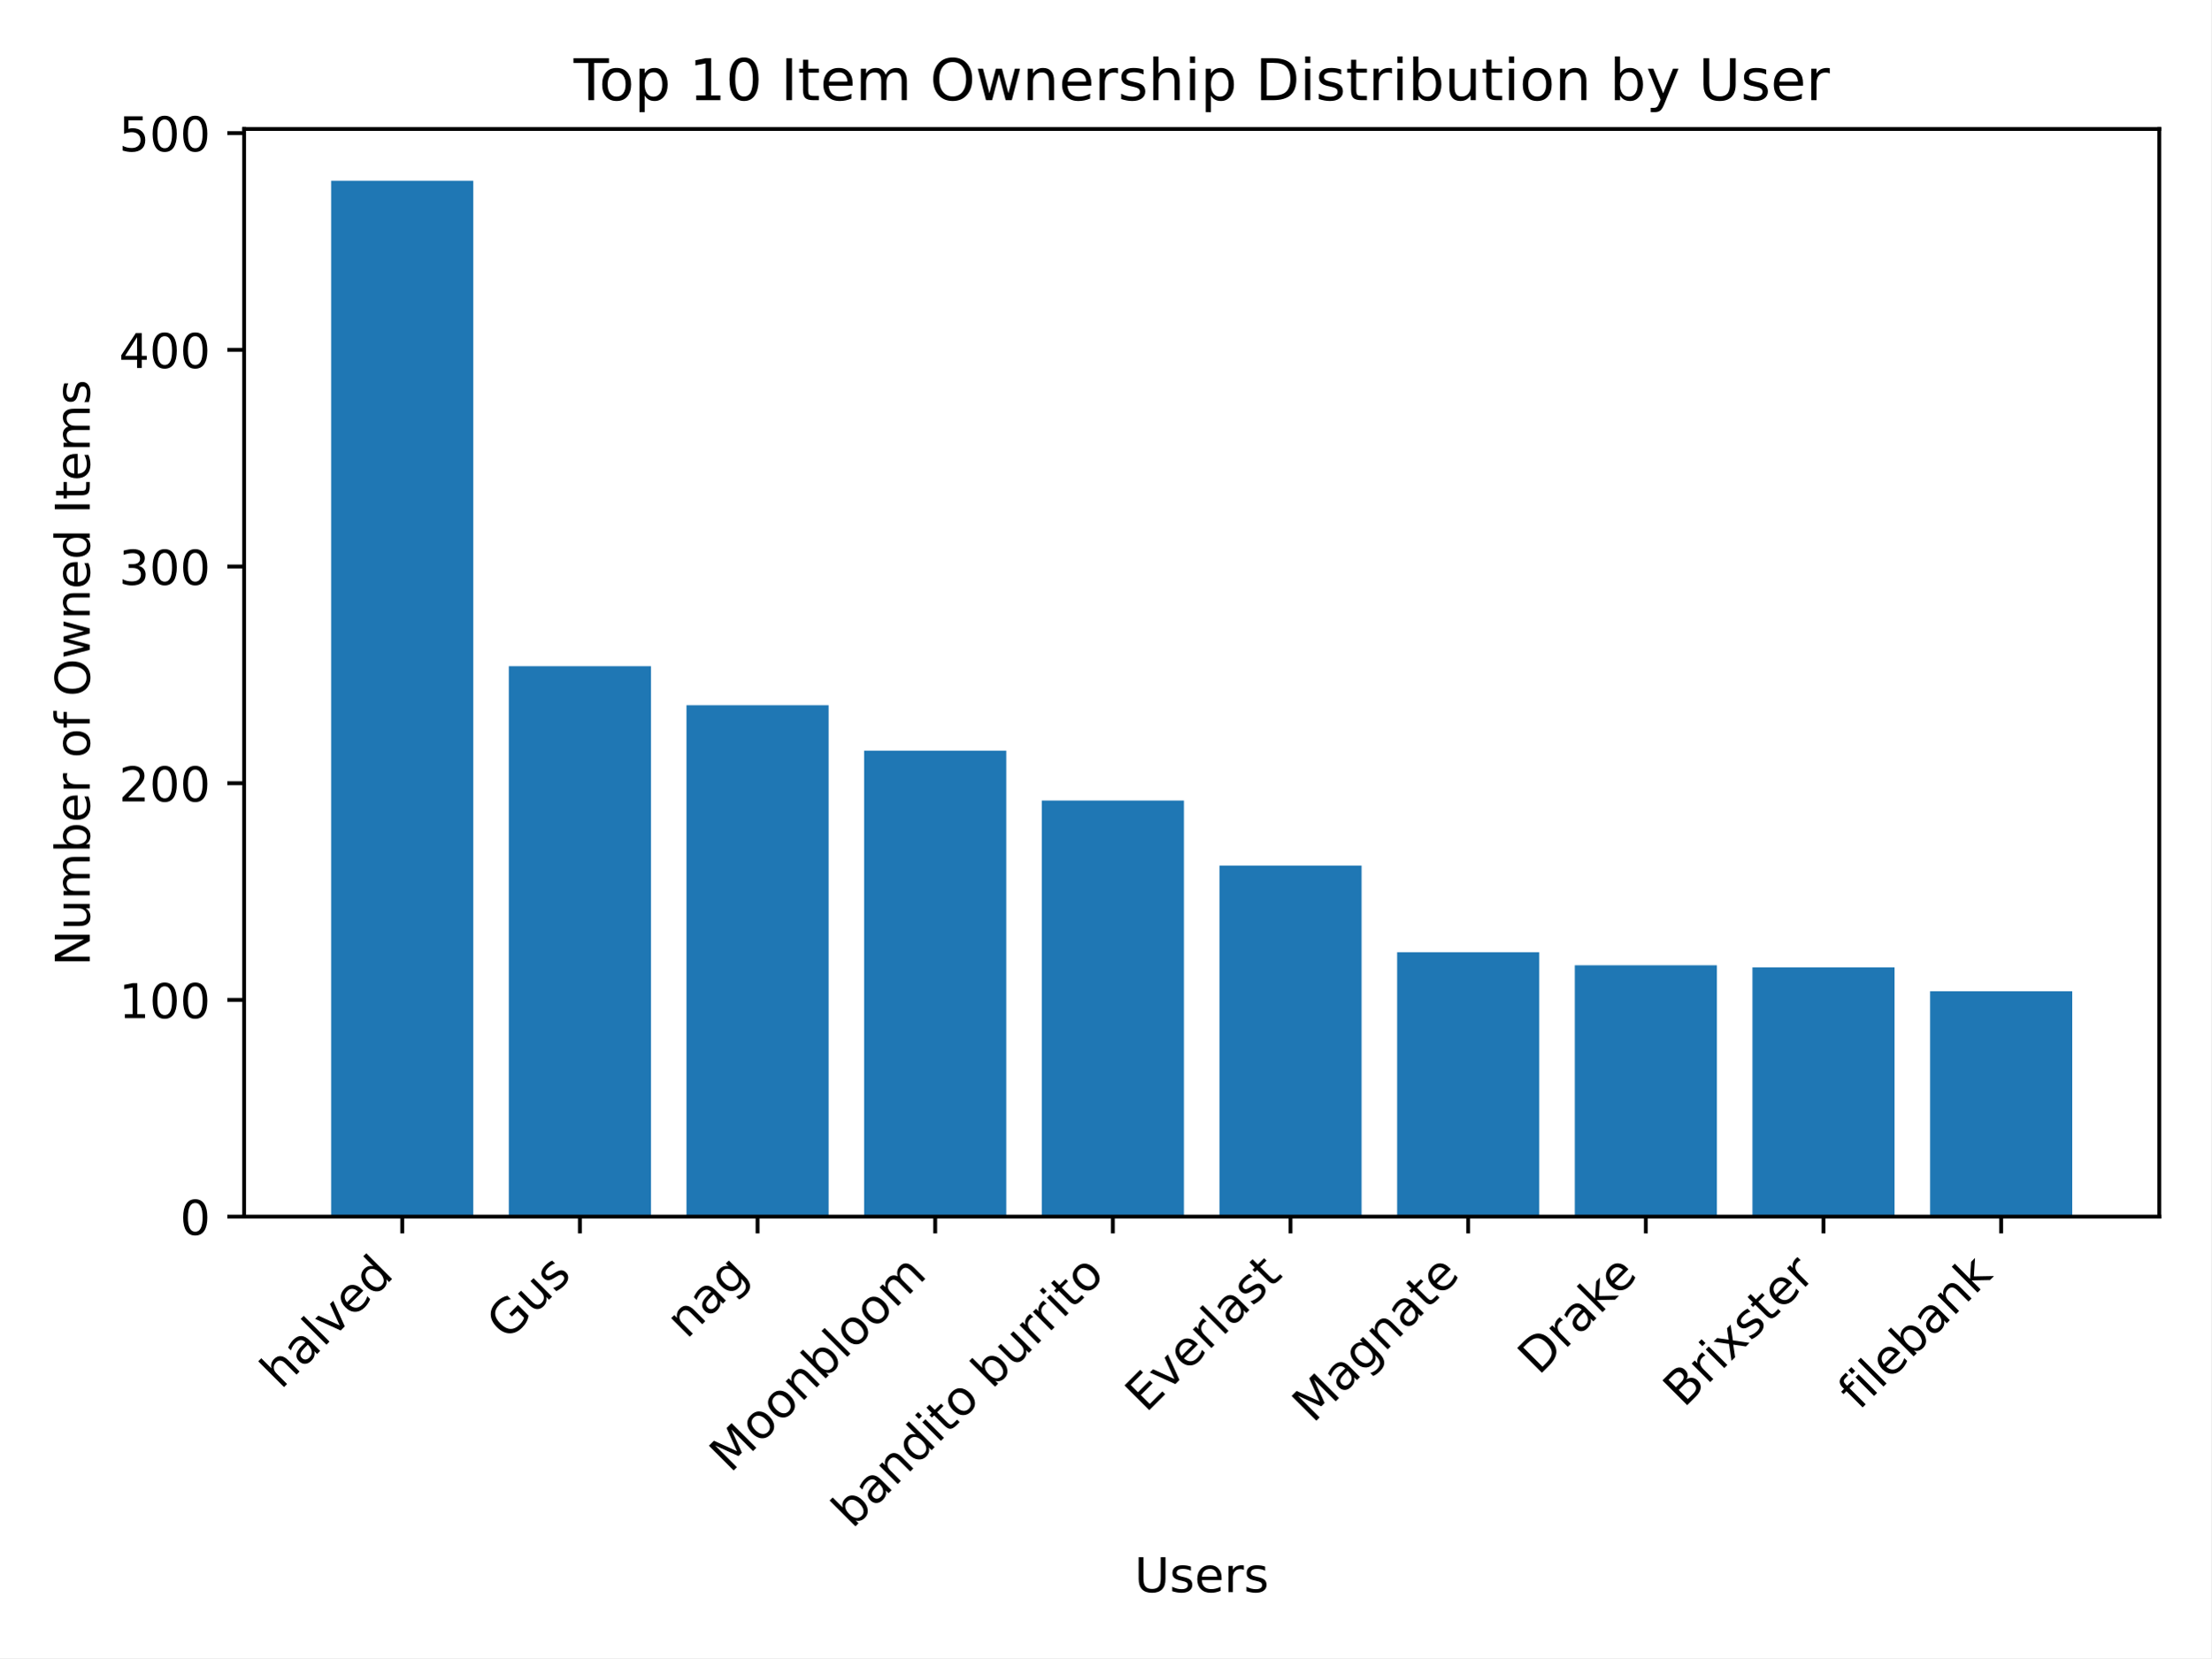
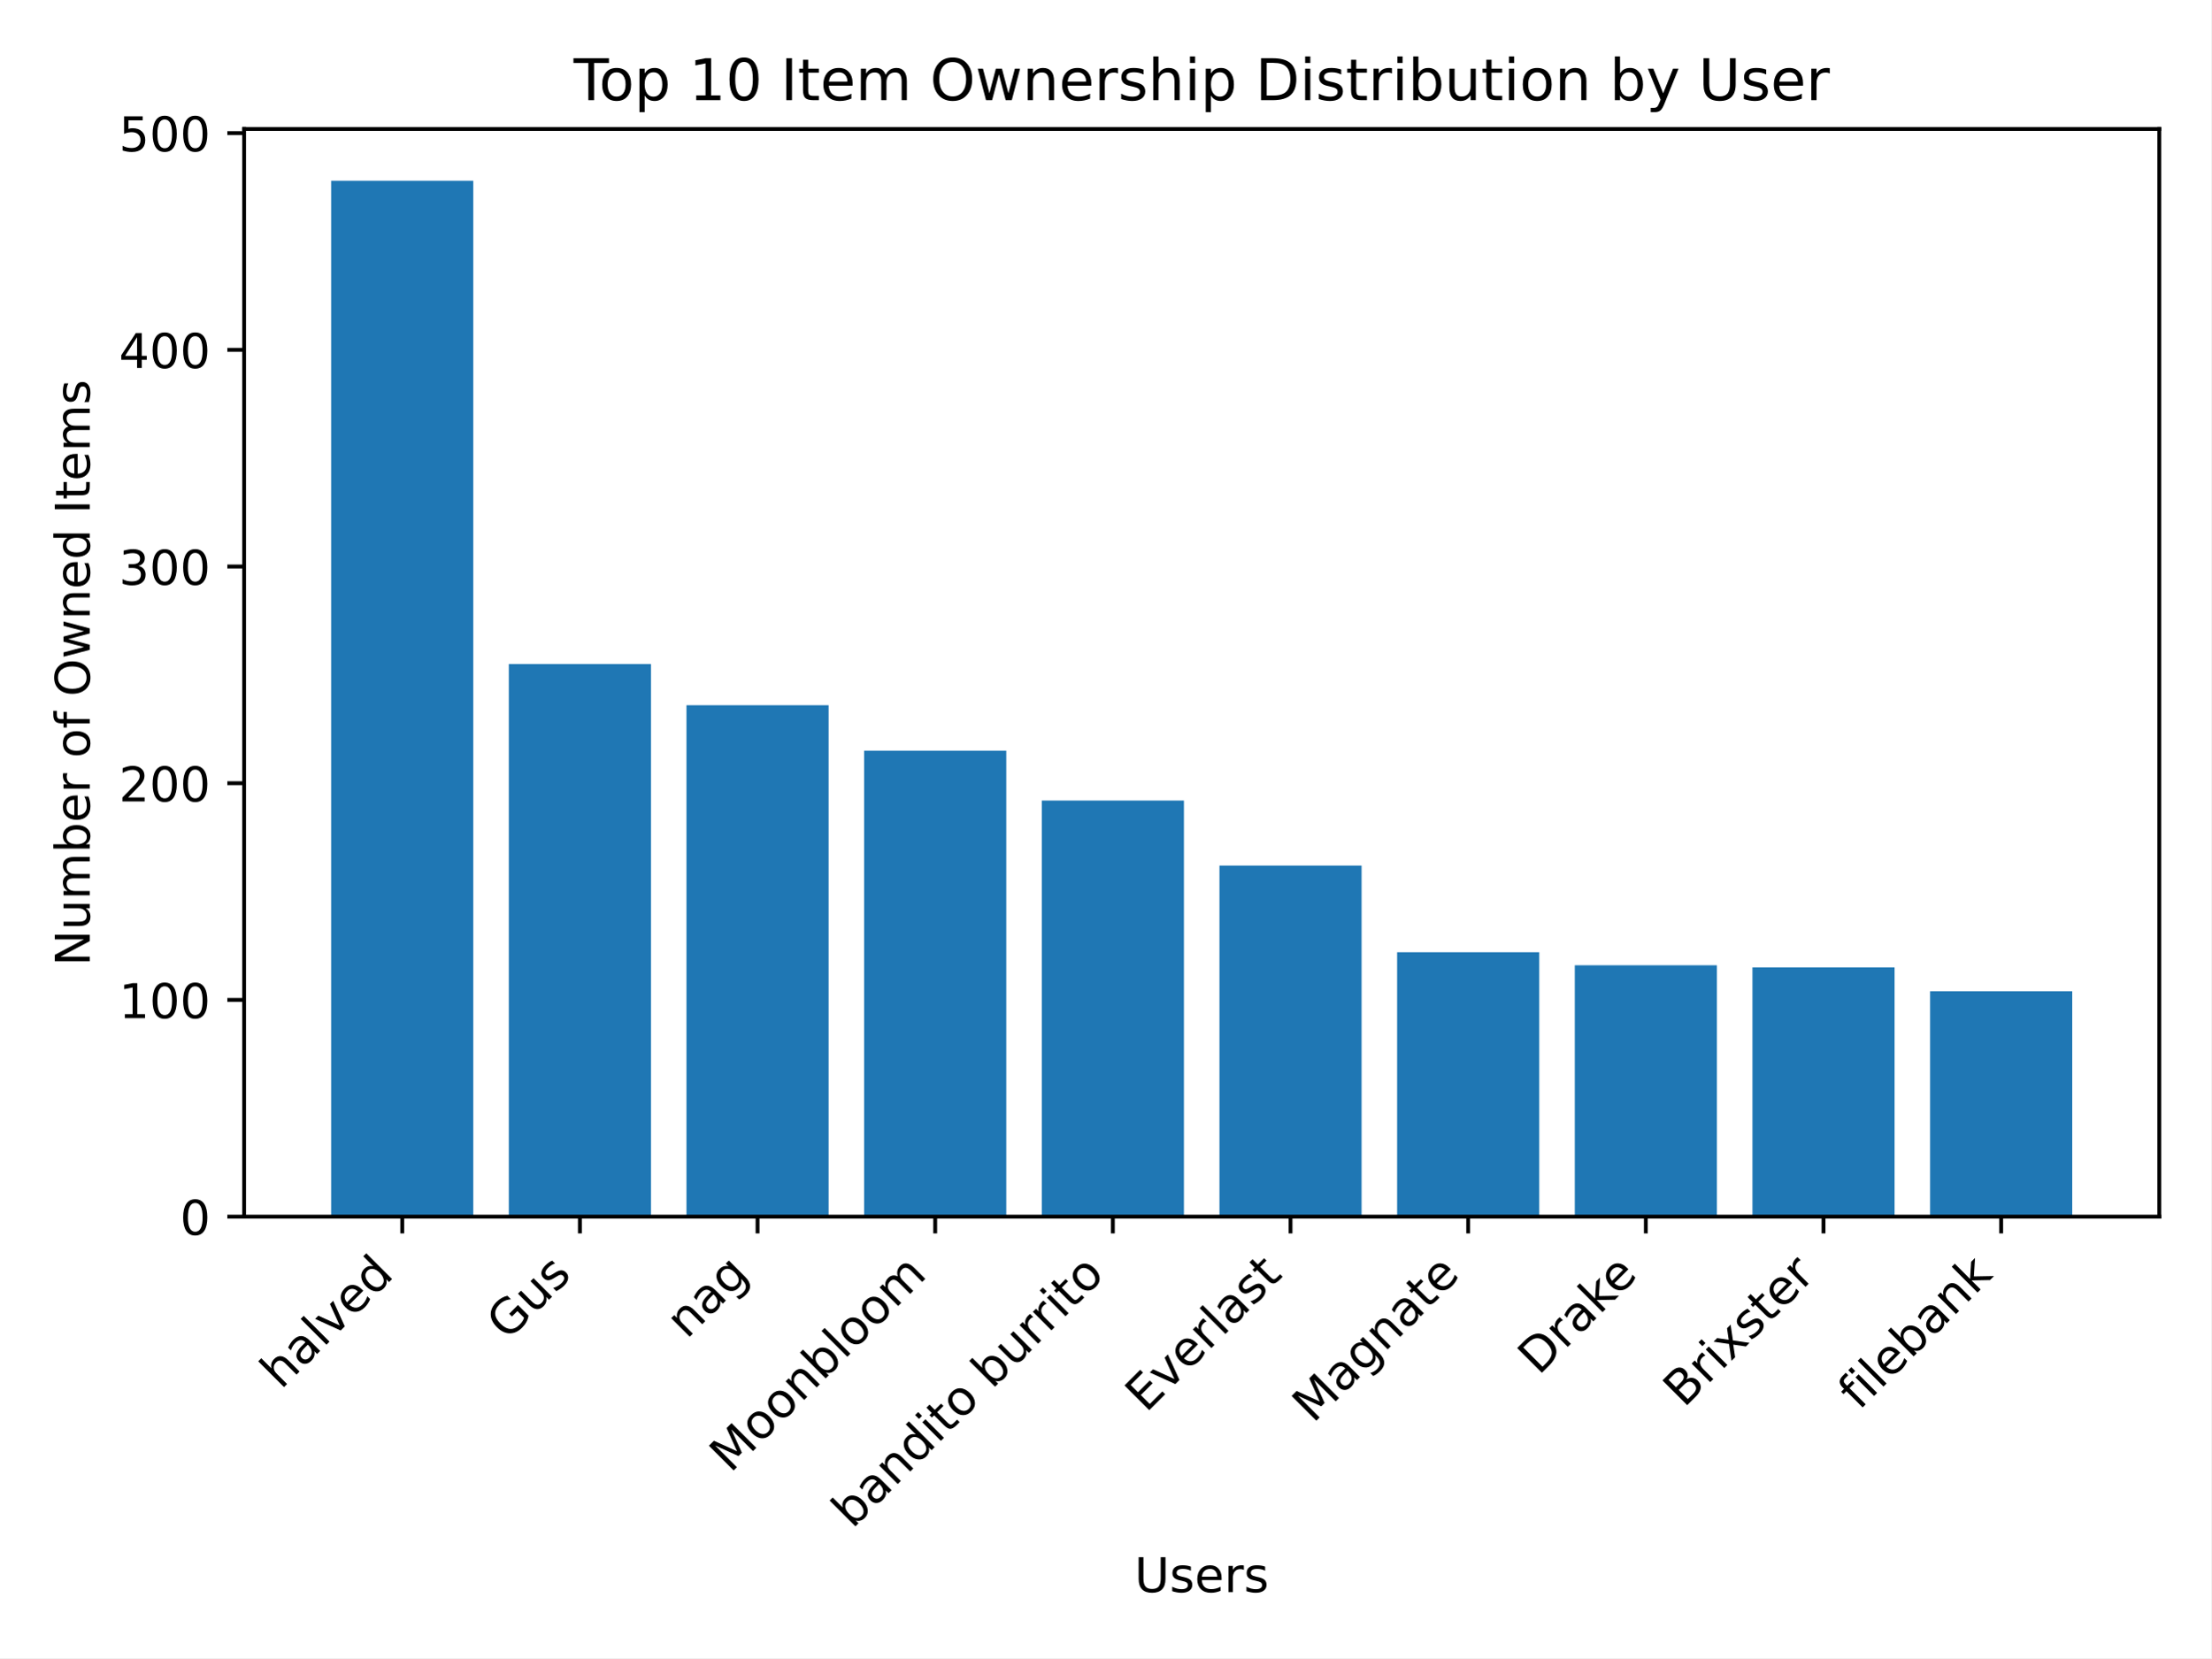
<svg xmlns="http://www.w3.org/2000/svg" xmlns:xlink="http://www.w3.org/1999/xlink" width="460.8pt" height="345.6pt" viewBox="0 0 460.8 345.6" version="1.1">
  <defs>
    <style type="text/css">*{stroke-linejoin: round; stroke-linecap: butt}</style>
  </defs>
  <g id="figure_1">
    <g id="patch_1">
      <path d="M 0 345.6  L 460.8 345.6  L 460.8 0  L 0 0  z " style="fill: #ffffff" />
    </g>
    <g id="axes_1">
      <g id="patch_2">
        <path d="M 50.87 253.581  L 450 253.581  L 450 26.88  L 50.87 26.88  z " style="fill: #ffffff" />
      </g>
      <g id="patch_3">
-         <path d="M 69.012 253.581  L 98.632 253.581  L 98.632 37.675  L 69.012 37.675  z " clip-path="url(#pf2bcc0e079)" style="fill: #1f77b4" />
+         <path d="M 69.012 253.581  L 98.632 253.581  L 98.632 37.675  L 69.012 37.675  z " clip-path="url(#p54b2ca16cd)" style="fill: #1f77b4" />
      </g>
      <g id="patch_4">
-         <path d="M 106.037 253.581  L 135.657 253.581  L 135.657 138.853  L 106.037 138.853  z " clip-path="url(#pf2bcc0e079)" style="fill: #1f77b4" />
+         <path d="M 106.037 253.581  L 135.657 253.581  L 135.657 138.401  L 106.037 138.401  z " clip-path="url(#p54b2ca16cd)" style="fill: #1f77b4" />
      </g>
      <g id="patch_5">
-         <path d="M 143.062 253.581  L 172.682 253.581  L 172.682 146.983  L 143.062 146.983  z " clip-path="url(#pf2bcc0e079)" style="fill: #1f77b4" />
+         <path d="M 143.062 253.581  L 172.682 253.581  L 172.682 146.983  L 143.062 146.983  z " clip-path="url(#p54b2ca16cd)" style="fill: #1f77b4" />
      </g>
      <g id="patch_6">
-         <path d="M 180.087 253.581  L 209.707 253.581  L 209.707 156.468  L 180.087 156.468  z " clip-path="url(#pf2bcc0e079)" style="fill: #1f77b4" />
+         <path d="M 180.087 253.581  L 209.707 253.581  L 209.707 156.468  L 180.087 156.468  z " clip-path="url(#p54b2ca16cd)" style="fill: #1f77b4" />
      </g>
      <g id="patch_7">
-         <path d="M 217.112 253.581  L 246.732 253.581  L 246.732 166.857  L 217.112 166.857  z " clip-path="url(#pf2bcc0e079)" style="fill: #1f77b4" />
+         <path d="M 217.112 253.581  L 246.732 253.581  L 246.732 166.857  L 217.112 166.857  z " clip-path="url(#p54b2ca16cd)" style="fill: #1f77b4" />
      </g>
      <g id="patch_8">
-         <path d="M 254.138 253.581  L 283.758 253.581  L 283.758 180.408  L 254.138 180.408  z " clip-path="url(#pf2bcc0e079)" style="fill: #1f77b4" />
+         <path d="M 254.138 253.581  L 283.758 253.581  L 283.758 180.408  L 254.138 180.408  z " clip-path="url(#p54b2ca16cd)" style="fill: #1f77b4" />
      </g>
      <g id="patch_9">
-         <path d="M 291.163 253.581  L 320.783 253.581  L 320.783 198.475  L 291.163 198.475  z " clip-path="url(#pf2bcc0e079)" style="fill: #1f77b4" />
+         <path d="M 291.163 253.581  L 320.783 253.581  L 320.783 198.475  L 291.163 198.475  z " clip-path="url(#p54b2ca16cd)" style="fill: #1f77b4" />
      </g>
      <g id="patch_10">
-         <path d="M 328.188 253.581  L 357.808 253.581  L 357.808 201.185  L 328.188 201.185  z " clip-path="url(#pf2bcc0e079)" style="fill: #1f77b4" />
+         <path d="M 328.188 253.581  L 357.808 253.581  L 357.808 201.185  L 328.188 201.185  z " clip-path="url(#p54b2ca16cd)" style="fill: #1f77b4" />
      </g>
      <g id="patch_11">
-         <path d="M 365.213 253.581  L 394.833 253.581  L 394.833 201.637  L 365.213 201.637  z " clip-path="url(#pf2bcc0e079)" style="fill: #1f77b4" />
+         <path d="M 365.213 253.581  L 394.833 253.581  L 394.833 201.637  L 365.213 201.637  z " clip-path="url(#p54b2ca16cd)" style="fill: #1f77b4" />
      </g>
      <g id="patch_12">
-         <path d="M 402.238 253.581  L 431.858 253.581  L 431.858 206.605  L 402.238 206.605  z " clip-path="url(#pf2bcc0e079)" style="fill: #1f77b4" />
+         <path d="M 402.238 253.581  L 431.858 253.581  L 431.858 206.605  L 402.238 206.605  z " clip-path="url(#p54b2ca16cd)" style="fill: #1f77b4" />
      </g>
      <g id="matplotlib.axis_1">
        <g id="xtick_1">
          <g id="line2d_1">
            <defs>
-               <path id="m75da6f97c0" d="M 0 0  L 0 3.5  " style="stroke: #000000; stroke-width: 0.8" />
+               <path id="mb47a8a6602" d="M 0 0  L 0 3.5  " style="stroke: #000000; stroke-width: 0.8" />
            </defs>
            <g>
-               <use xlink:href="#m75da6f97c0" x="83.822" y="253.581" style="stroke: #000000; stroke-width: 0.8" />
+               <use xlink:href="#mb47a8a6602" x="83.822" y="253.581" style="stroke: #000000; stroke-width: 0.8" />
            </g>
          </g>
          <g id="text_1">
            <g transform="translate(58.54764 289.7576) rotate(-45) scale(0.1 -0.1)">
              <defs>
                <path id="DejaVuSans-68" d="M 3513 2113  L 3513 0  L 2938 0  L 2938 2094  Q 2938 2591 2744 2837  Q 2550 3084 2163 3084  Q 1697 3084 1428 2787  Q 1159 2491 1159 1978  L 1159 0  L 581 0  L 581 4863  L 1159 4863  L 1159 2956  Q 1366 3272 1645 3428  Q 1925 3584 2291 3584  Q 2894 3584 3203 3211  Q 3513 2838 3513 2113  z " transform="scale(0.015625)" />
                <path id="DejaVuSans-61" d="M 2194 1759  Q 1497 1759 1228 1600  Q 959 1441 959 1056  Q 959 750 1161 570  Q 1363 391 1709 391  Q 2188 391 2477 730  Q 2766 1069 2766 1631  L 2766 1759  L 2194 1759  z M 3341 1997  L 3341 0  L 2766 0  L 2766 531  Q 2569 213 2275 61  Q 1981 -91 1556 -91  Q 1019 -91 701 211  Q 384 513 384 1019  Q 384 1609 779 1909  Q 1175 2209 1959 2209  L 2766 2209  L 2766 2266  Q 2766 2663 2505 2880  Q 2244 3097 1772 3097  Q 1472 3097 1187 3025  Q 903 2953 641 2809  L 641 3341  Q 956 3463 1253 3523  Q 1550 3584 1831 3584  Q 2591 3584 2966 3190  Q 3341 2797 3341 1997  z " transform="scale(0.015625)" />
                <path id="DejaVuSans-6c" d="M 603 4863  L 1178 4863  L 1178 0  L 603 0  L 603 4863  z " transform="scale(0.015625)" />
                <path id="DejaVuSans-76" d="M 191 3500  L 800 3500  L 1894 563  L 2988 3500  L 3597 3500  L 2284 0  L 1503 0  L 191 3500  z " transform="scale(0.015625)" />
                <path id="DejaVuSans-65" d="M 3597 1894  L 3597 1613  L 953 1613  Q 991 1019 1311 708  Q 1631 397 2203 397  Q 2534 397 2845 478  Q 3156 559 3463 722  L 3463 178  Q 3153 47 2828 -22  Q 2503 -91 2169 -91  Q 1331 -91 842 396  Q 353 884 353 1716  Q 353 2575 817 3079  Q 1281 3584 2069 3584  Q 2775 3584 3186 3129  Q 3597 2675 3597 1894  z M 3022 2063  Q 3016 2534 2758 2815  Q 2500 3097 2075 3097  Q 1594 3097 1305 2825  Q 1016 2553 972 2059  L 3022 2063  z " transform="scale(0.015625)" />
                <path id="DejaVuSans-64" d="M 2906 2969  L 2906 4863  L 3481 4863  L 3481 0  L 2906 0  L 2906 525  Q 2725 213 2448 61  Q 2172 -91 1784 -91  Q 1150 -91 751 415  Q 353 922 353 1747  Q 353 2572 751 3078  Q 1150 3584 1784 3584  Q 2172 3584 2448 3432  Q 2725 3281 2906 2969  z M 947 1747  Q 947 1113 1208 752  Q 1469 391 1925 391  Q 2381 391 2643 752  Q 2906 1113 2906 1747  Q 2906 2381 2643 2742  Q 2381 3103 1925 3103  Q 1469 3103 1208 2742  Q 947 2381 947 1747  z " transform="scale(0.015625)" />
              </defs>
              <use xlink:href="#DejaVuSans-68" />
              <use xlink:href="#DejaVuSans-61" x="63.379" />
              <use xlink:href="#DejaVuSans-6c" x="124.658" />
              <use xlink:href="#DejaVuSans-76" x="152.441" />
              <use xlink:href="#DejaVuSans-65" x="211.621" />
              <use xlink:href="#DejaVuSans-64" x="273.145" />
            </g>
          </g>
        </g>
        <g id="xtick_2">
          <g id="line2d_2">
            <g>
-               <use xlink:href="#m75da6f97c0" x="120.847" y="253.581" style="stroke: #000000; stroke-width: 0.8" />
+               <use xlink:href="#mb47a8a6602" x="120.847" y="253.581" style="stroke: #000000; stroke-width: 0.8" />
            </g>
          </g>
          <g id="text_2">
            <g transform="translate(105.7329 279.5973) rotate(-45) scale(0.1 -0.1)">
              <defs>
                <path id="DejaVuSans-47" d="M 3809 666  L 3809 1919  L 2778 1919  L 2778 2438  L 4434 2438  L 4434 434  Q 4069 175 3628 42  Q 3188 -91 2688 -91  Q 1594 -91 976 548  Q 359 1188 359 2328  Q 359 3472 976 4111  Q 1594 4750 2688 4750  Q 3144 4750 3555 4637  Q 3966 4525 4313 4306  L 4313 3634  Q 3963 3931 3569 4081  Q 3175 4231 2741 4231  Q 1884 4231 1454 3753  Q 1025 3275 1025 2328  Q 1025 1384 1454 906  Q 1884 428 2741 428  Q 3075 428 3337 486  Q 3600 544 3809 666  z " transform="scale(0.015625)" />
                <path id="DejaVuSans-75" d="M 544 1381  L 544 3500  L 1119 3500  L 1119 1403  Q 1119 906 1312 657  Q 1506 409 1894 409  Q 2359 409 2629 706  Q 2900 1003 2900 1516  L 2900 3500  L 3475 3500  L 3475 0  L 2900 0  L 2900 538  Q 2691 219 2414 64  Q 2138 -91 1772 -91  Q 1169 -91 856 284  Q 544 659 544 1381  z M 1991 3584  L 1991 3584  z " transform="scale(0.015625)" />
                <path id="DejaVuSans-73" d="M 2834 3397  L 2834 2853  Q 2591 2978 2328 3040  Q 2066 3103 1784 3103  Q 1356 3103 1142 2972  Q 928 2841 928 2578  Q 928 2378 1081 2264  Q 1234 2150 1697 2047  L 1894 2003  Q 2506 1872 2764 1633  Q 3022 1394 3022 966  Q 3022 478 2636 193  Q 2250 -91 1575 -91  Q 1294 -91 989 -36  Q 684 19 347 128  L 347 722  Q 666 556 975 473  Q 1284 391 1588 391  Q 1994 391 2212 530  Q 2431 669 2431 922  Q 2431 1156 2273 1281  Q 2116 1406 1581 1522  L 1381 1569  Q 847 1681 609 1914  Q 372 2147 372 2553  Q 372 3047 722 3315  Q 1072 3584 1716 3584  Q 2034 3584 2315 3537  Q 2597 3491 2834 3397  z " transform="scale(0.015625)" />
              </defs>
              <use xlink:href="#DejaVuSans-47" />
              <use xlink:href="#DejaVuSans-75" x="77.49" />
              <use xlink:href="#DejaVuSans-73" x="140.869" />
            </g>
          </g>
        </g>
        <g id="xtick_3">
          <g id="line2d_3">
            <g>
-               <use xlink:href="#m75da6f97c0" x="157.872" y="253.581" style="stroke: #000000; stroke-width: 0.8" />
+               <use xlink:href="#mb47a8a6602" x="157.872" y="253.581" style="stroke: #000000; stroke-width: 0.8" />
            </g>
          </g>
          <g id="text_3">
            <g transform="translate(143.0983 279.257) rotate(-45) scale(0.1 -0.1)">
              <defs>
                <path id="DejaVuSans-6e" d="M 3513 2113  L 3513 0  L 2938 0  L 2938 2094  Q 2938 2591 2744 2837  Q 2550 3084 2163 3084  Q 1697 3084 1428 2787  Q 1159 2491 1159 1978  L 1159 0  L 581 0  L 581 3500  L 1159 3500  L 1159 2956  Q 1366 3272 1645 3428  Q 1925 3584 2291 3584  Q 2894 3584 3203 3211  Q 3513 2838 3513 2113  z " transform="scale(0.015625)" />
                <path id="DejaVuSans-67" d="M 2906 1791  Q 2906 2416 2648 2759  Q 2391 3103 1925 3103  Q 1463 3103 1205 2759  Q 947 2416 947 1791  Q 947 1169 1205 825  Q 1463 481 1925 481  Q 2391 481 2648 825  Q 2906 1169 2906 1791  z M 3481 434  Q 3481 -459 3084 -895  Q 2688 -1331 1869 -1331  Q 1566 -1331 1297 -1286  Q 1028 -1241 775 -1147  L 775 -588  Q 1028 -725 1275 -790  Q 1522 -856 1778 -856  Q 2344 -856 2625 -561  Q 2906 -266 2906 331  L 2906 616  Q 2728 306 2450 153  Q 2172 0 1784 0  Q 1141 0 747 490  Q 353 981 353 1791  Q 353 2603 747 3093  Q 1141 3584 1784 3584  Q 2172 3584 2450 3431  Q 2728 3278 2906 2969  L 2906 3500  L 3481 3500  L 3481 434  z " transform="scale(0.015625)" />
              </defs>
              <use xlink:href="#DejaVuSans-6e" />
              <use xlink:href="#DejaVuSans-61" x="63.379" />
              <use xlink:href="#DejaVuSans-67" x="124.658" />
            </g>
          </g>
        </g>
        <g id="xtick_4">
          <g id="line2d_4">
            <g>
-               <use xlink:href="#m75da6f97c0" x="194.897" y="253.581" style="stroke: #000000; stroke-width: 0.8" />
+               <use xlink:href="#mb47a8a6602" x="194.897" y="253.581" style="stroke: #000000; stroke-width: 0.8" />
            </g>
          </g>
          <g id="text_4">
            <g transform="translate(152.197 307.1833) rotate(-45) scale(0.1 -0.1)">
              <defs>
                <path id="DejaVuSans-4d" d="M 628 4666  L 1569 4666  L 2759 1491  L 3956 4666  L 4897 4666  L 4897 0  L 4281 0  L 4281 4097  L 3078 897  L 2444 897  L 1241 4097  L 1241 0  L 628 0  L 628 4666  z " transform="scale(0.015625)" />
                <path id="DejaVuSans-6f" d="M 1959 3097  Q 1497 3097 1228 2736  Q 959 2375 959 1747  Q 959 1119 1226 758  Q 1494 397 1959 397  Q 2419 397 2687 759  Q 2956 1122 2956 1747  Q 2956 2369 2687 2733  Q 2419 3097 1959 3097  z M 1959 3584  Q 2709 3584 3137 3096  Q 3566 2609 3566 1747  Q 3566 888 3137 398  Q 2709 -91 1959 -91  Q 1206 -91 779 398  Q 353 888 353 1747  Q 353 2609 779 3096  Q 1206 3584 1959 3584  z " transform="scale(0.015625)" />
                <path id="DejaVuSans-62" d="M 3116 1747  Q 3116 2381 2855 2742  Q 2594 3103 2138 3103  Q 1681 3103 1420 2742  Q 1159 2381 1159 1747  Q 1159 1113 1420 752  Q 1681 391 2138 391  Q 2594 391 2855 752  Q 3116 1113 3116 1747  z M 1159 2969  Q 1341 3281 1617 3432  Q 1894 3584 2278 3584  Q 2916 3584 3314 3078  Q 3713 2572 3713 1747  Q 3713 922 3314 415  Q 2916 -91 2278 -91  Q 1894 -91 1617 61  Q 1341 213 1159 525  L 1159 0  L 581 0  L 581 4863  L 1159 4863  L 1159 2969  z " transform="scale(0.015625)" />
                <path id="DejaVuSans-6d" d="M 3328 2828  Q 3544 3216 3844 3400  Q 4144 3584 4550 3584  Q 5097 3584 5394 3201  Q 5691 2819 5691 2113  L 5691 0  L 5113 0  L 5113 2094  Q 5113 2597 4934 2840  Q 4756 3084 4391 3084  Q 3944 3084 3684 2787  Q 3425 2491 3425 1978  L 3425 0  L 2847 0  L 2847 2094  Q 2847 2600 2669 2842  Q 2491 3084 2119 3084  Q 1678 3084 1418 2786  Q 1159 2488 1159 1978  L 1159 0  L 581 0  L 581 3500  L 1159 3500  L 1159 2956  Q 1356 3278 1631 3431  Q 1906 3584 2284 3584  Q 2666 3584 2933 3390  Q 3200 3197 3328 2828  z " transform="scale(0.015625)" />
              </defs>
              <use xlink:href="#DejaVuSans-4d" />
              <use xlink:href="#DejaVuSans-6f" x="86.279" />
              <use xlink:href="#DejaVuSans-6f" x="147.461" />
              <use xlink:href="#DejaVuSans-6e" x="208.643" />
              <use xlink:href="#DejaVuSans-62" x="272.021" />
              <use xlink:href="#DejaVuSans-6c" x="335.498" />
              <use xlink:href="#DejaVuSans-6f" x="363.281" />
              <use xlink:href="#DejaVuSans-6f" x="424.463" />
              <use xlink:href="#DejaVuSans-6d" x="485.645" />
            </g>
          </g>
        </g>
        <g id="xtick_5">
          <g id="line2d_5">
            <g>
-               <use xlink:href="#m75da6f97c0" x="231.922" y="253.581" style="stroke: #000000; stroke-width: 0.8" />
+               <use xlink:href="#mb47a8a6602" x="231.922" y="253.581" style="stroke: #000000; stroke-width: 0.8" />
            </g>
          </g>
          <g id="text_5">
            <g transform="translate(177.6255 318.7799) rotate(-45) scale(0.1 -0.1)">
              <defs>
                <path id="DejaVuSans-69" d="M 603 3500  L 1178 3500  L 1178 0  L 603 0  L 603 3500  z M 603 4863  L 1178 4863  L 1178 4134  L 603 4134  L 603 4863  z " transform="scale(0.015625)" />
                <path id="DejaVuSans-74" d="M 1172 4494  L 1172 3500  L 2356 3500  L 2356 3053  L 1172 3053  L 1172 1153  Q 1172 725 1289 603  Q 1406 481 1766 481  L 2356 481  L 2356 0  L 1766 0  Q 1100 0 847 248  Q 594 497 594 1153  L 594 3053  L 172 3053  L 172 3500  L 594 3500  L 594 4494  L 1172 4494  z " transform="scale(0.015625)" />
                <path id="DejaVuSans-20" transform="scale(0.015625)" />
                <path id="DejaVuSans-72" d="M 2631 2963  Q 2534 3019 2420 3045  Q 2306 3072 2169 3072  Q 1681 3072 1420 2755  Q 1159 2438 1159 1844  L 1159 0  L 581 0  L 581 3500  L 1159 3500  L 1159 2956  Q 1341 3275 1631 3429  Q 1922 3584 2338 3584  Q 2397 3584 2469 3576  Q 2541 3569 2628 3553  L 2631 2963  z " transform="scale(0.015625)" />
              </defs>
              <use xlink:href="#DejaVuSans-62" />
              <use xlink:href="#DejaVuSans-61" x="63.477" />
              <use xlink:href="#DejaVuSans-6e" x="124.756" />
              <use xlink:href="#DejaVuSans-64" x="188.135" />
              <use xlink:href="#DejaVuSans-69" x="251.611" />
              <use xlink:href="#DejaVuSans-74" x="279.395" />
              <use xlink:href="#DejaVuSans-6f" x="318.604" />
              <use xlink:href="#DejaVuSans-20" x="379.785" />
              <use xlink:href="#DejaVuSans-62" x="411.572" />
              <use xlink:href="#DejaVuSans-75" x="475.049" />
              <use xlink:href="#DejaVuSans-72" x="538.428" />
              <use xlink:href="#DejaVuSans-72" x="577.791" />
              <use xlink:href="#DejaVuSans-69" x="618.904" />
              <use xlink:href="#DejaVuSans-74" x="646.688" />
              <use xlink:href="#DejaVuSans-6f" x="685.896" />
            </g>
          </g>
        </g>
        <g id="xtick_6">
          <g id="line2d_6">
            <g>
-               <use xlink:href="#m75da6f97c0" x="268.948" y="253.581" style="stroke: #000000; stroke-width: 0.8" />
+               <use xlink:href="#mb47a8a6602" x="268.948" y="253.581" style="stroke: #000000; stroke-width: 0.8" />
            </g>
          </g>
          <g id="text_6">
            <g transform="translate(238.8126 294.6178) rotate(-45) scale(0.1 -0.1)">
              <defs>
                <path id="DejaVuSans-45" d="M 628 4666  L 3578 4666  L 3578 4134  L 1259 4134  L 1259 2753  L 3481 2753  L 3481 2222  L 1259 2222  L 1259 531  L 3634 531  L 3634 0  L 628 0  L 628 4666  z " transform="scale(0.015625)" />
              </defs>
              <use xlink:href="#DejaVuSans-45" />
              <use xlink:href="#DejaVuSans-76" x="63.184" />
              <use xlink:href="#DejaVuSans-65" x="122.363" />
              <use xlink:href="#DejaVuSans-72" x="183.887" />
              <use xlink:href="#DejaVuSans-6c" x="225" />
              <use xlink:href="#DejaVuSans-61" x="252.783" />
              <use xlink:href="#DejaVuSans-73" x="314.062" />
              <use xlink:href="#DejaVuSans-74" x="366.162" />
            </g>
          </g>
        </g>
        <g id="xtick_7">
          <g id="line2d_7">
            <g>
-               <use xlink:href="#m75da6f97c0" x="305.973" y="253.581" style="stroke: #000000; stroke-width: 0.8" />
+               <use xlink:href="#mb47a8a6602" x="305.973" y="253.581" style="stroke: #000000; stroke-width: 0.8" />
            </g>
          </g>
          <g id="text_7">
            <g transform="translate(273.6412 296.8143) rotate(-45) scale(0.1 -0.1)">
              <use xlink:href="#DejaVuSans-4d" />
              <use xlink:href="#DejaVuSans-61" x="86.279" />
              <use xlink:href="#DejaVuSans-67" x="147.559" />
              <use xlink:href="#DejaVuSans-6e" x="211.035" />
              <use xlink:href="#DejaVuSans-61" x="274.414" />
              <use xlink:href="#DejaVuSans-74" x="335.693" />
              <use xlink:href="#DejaVuSans-65" x="374.902" />
            </g>
          </g>
        </g>
        <g id="xtick_8">
          <g id="line2d_8">
            <g>
-               <use xlink:href="#m75da6f97c0" x="342.998" y="253.581" style="stroke: #000000; stroke-width: 0.8" />
+               <use xlink:href="#mb47a8a6602" x="342.998" y="253.581" style="stroke: #000000; stroke-width: 0.8" />
            </g>
          </g>
          <g id="text_8">
            <g transform="translate(320.653 286.8275) rotate(-45) scale(0.1 -0.1)">
              <defs>
                <path id="DejaVuSans-44" d="M 1259 4147  L 1259 519  L 2022 519  Q 2988 519 3436 956  Q 3884 1394 3884 2338  Q 3884 3275 3436 3711  Q 2988 4147 2022 4147  L 1259 4147  z M 628 4666  L 1925 4666  Q 3281 4666 3915 4102  Q 4550 3538 4550 2338  Q 4550 1131 3912 565  Q 3275 0 1925 0  L 628 0  L 628 4666  z " transform="scale(0.015625)" />
                <path id="DejaVuSans-6b" d="M 581 4863  L 1159 4863  L 1159 1991  L 2875 3500  L 3609 3500  L 1753 1863  L 3688 0  L 2938 0  L 1159 1709  L 1159 0  L 581 0  L 581 4863  z " transform="scale(0.015625)" />
              </defs>
              <use xlink:href="#DejaVuSans-44" />
              <use xlink:href="#DejaVuSans-72" x="77.002" />
              <use xlink:href="#DejaVuSans-61" x="118.115" />
              <use xlink:href="#DejaVuSans-6b" x="179.395" />
              <use xlink:href="#DejaVuSans-65" x="233.68" />
            </g>
          </g>
        </g>
        <g id="xtick_9">
          <g id="line2d_9">
            <g>
-               <use xlink:href="#m75da6f97c0" x="380.023" y="253.581" style="stroke: #000000; stroke-width: 0.8" />
+               <use xlink:href="#mb47a8a6602" x="380.023" y="253.581" style="stroke: #000000; stroke-width: 0.8" />
            </g>
          </g>
          <g id="text_9">
            <g transform="translate(350.9307 293.5748) rotate(-45) scale(0.1 -0.1)">
              <defs>
                <path id="DejaVuSans-42" d="M 1259 2228  L 1259 519  L 2272 519  Q 2781 519 3026 730  Q 3272 941 3272 1375  Q 3272 1813 3026 2020  Q 2781 2228 2272 2228  L 1259 2228  z M 1259 4147  L 1259 2741  L 2194 2741  Q 2656 2741 2882 2914  Q 3109 3088 3109 3444  Q 3109 3797 2882 3972  Q 2656 4147 2194 4147  L 1259 4147  z M 628 4666  L 2241 4666  Q 2963 4666 3353 4366  Q 3744 4066 3744 3513  Q 3744 3084 3544 2831  Q 3344 2578 2956 2516  Q 3422 2416 3680 2098  Q 3938 1781 3938 1306  Q 3938 681 3513 340  Q 3088 0 2303 0  L 628 0  L 628 4666  z " transform="scale(0.015625)" />
                <path id="DejaVuSans-78" d="M 3513 3500  L 2247 1797  L 3578 0  L 2900 0  L 1881 1375  L 863 0  L 184 0  L 1544 1831  L 300 3500  L 978 3500  L 1906 2253  L 2834 3500  L 3513 3500  z " transform="scale(0.015625)" />
              </defs>
              <use xlink:href="#DejaVuSans-42" />
              <use xlink:href="#DejaVuSans-72" x="68.604" />
              <use xlink:href="#DejaVuSans-69" x="109.717" />
              <use xlink:href="#DejaVuSans-78" x="137.5" />
              <use xlink:href="#DejaVuSans-73" x="196.68" />
              <use xlink:href="#DejaVuSans-74" x="248.779" />
              <use xlink:href="#DejaVuSans-65" x="287.988" />
              <use xlink:href="#DejaVuSans-72" x="349.512" />
            </g>
          </g>
        </g>
        <g id="xtick_10">
          <g id="line2d_10">
            <g>
-               <use xlink:href="#m75da6f97c0" x="417.048" y="253.581" style="stroke: #000000; stroke-width: 0.8" />
+               <use xlink:href="#mb47a8a6602" x="417.048" y="253.581" style="stroke: #000000; stroke-width: 0.8" />
            </g>
          </g>
          <g id="text_10">
            <g transform="translate(387.41 294.1206) rotate(-45) scale(0.1 -0.1)">
              <defs>
                <path id="DejaVuSans-66" d="M 2375 4863  L 2375 4384  L 1825 4384  Q 1516 4384 1395 4259  Q 1275 4134 1275 3809  L 1275 3500  L 2222 3500  L 2222 3053  L 1275 3053  L 1275 0  L 697 0  L 697 3053  L 147 3053  L 147 3500  L 697 3500  L 697 3744  Q 697 4328 969 4595  Q 1241 4863 1831 4863  L 2375 4863  z " transform="scale(0.015625)" />
              </defs>
              <use xlink:href="#DejaVuSans-66" />
              <use xlink:href="#DejaVuSans-69" x="35.205" />
              <use xlink:href="#DejaVuSans-6c" x="62.988" />
              <use xlink:href="#DejaVuSans-65" x="90.771" />
              <use xlink:href="#DejaVuSans-62" x="152.295" />
              <use xlink:href="#DejaVuSans-61" x="215.771" />
              <use xlink:href="#DejaVuSans-6e" x="277.051" />
              <use xlink:href="#DejaVuSans-6b" x="340.43" />
            </g>
          </g>
        </g>
        <g id="text_11">
          <g transform="translate(236.4342 331.8489) scale(0.1 -0.1)">
            <defs>
              <path id="DejaVuSans-55" d="M 556 4666  L 1191 4666  L 1191 1831  Q 1191 1081 1462 751  Q 1734 422 2344 422  Q 2950 422 3222 751  Q 3494 1081 3494 1831  L 3494 4666  L 4128 4666  L 4128 1753  Q 4128 841 3676 375  Q 3225 -91 2344 -91  Q 1459 -91 1007 375  Q 556 841 556 1753  L 556 4666  z " transform="scale(0.015625)" />
            </defs>
            <use xlink:href="#DejaVuSans-55" />
            <use xlink:href="#DejaVuSans-73" x="73.193" />
            <use xlink:href="#DejaVuSans-65" x="125.293" />
            <use xlink:href="#DejaVuSans-72" x="186.816" />
            <use xlink:href="#DejaVuSans-73" x="227.93" />
          </g>
        </g>
      </g>
      <g id="matplotlib.axis_2">
        <g id="ytick_1">
          <g id="line2d_11">
            <defs>
-               <path id="m7c8f4ba3c1" d="M 0 0  L -3.5 0  " style="stroke: #000000; stroke-width: 0.8" />
+               <path id="ma7c825294d" d="M 0 0  L -3.5 0  " style="stroke: #000000; stroke-width: 0.8" />
            </defs>
            <g>
-               <use xlink:href="#m7c8f4ba3c1" x="50.87" y="253.581" style="stroke: #000000; stroke-width: 0.8" />
+               <use xlink:href="#ma7c825294d" x="50.87" y="253.581" style="stroke: #000000; stroke-width: 0.8" />
            </g>
          </g>
          <g id="text_12">
            <g transform="translate(37.5075 257.3798) scale(0.1 -0.1)">
              <defs>
                <path id="DejaVuSans-30" d="M 2034 4250  Q 1547 4250 1301 3770  Q 1056 3291 1056 2328  Q 1056 1369 1301 889  Q 1547 409 2034 409  Q 2525 409 2770 889  Q 3016 1369 3016 2328  Q 3016 3291 2770 3770  Q 2525 4250 2034 4250  z M 2034 4750  Q 2819 4750 3233 4129  Q 3647 3509 3647 2328  Q 3647 1150 3233 529  Q 2819 -91 2034 -91  Q 1250 -91 836 529  Q 422 1150 422 2328  Q 422 3509 836 4129  Q 1250 4750 2034 4750  z " transform="scale(0.015625)" />
              </defs>
              <use xlink:href="#DejaVuSans-30" />
            </g>
          </g>
        </g>
        <g id="ytick_2">
          <g id="line2d_12">
            <g>
-               <use xlink:href="#m7c8f4ba3c1" x="50.87" y="208.412" style="stroke: #000000; stroke-width: 0.8" />
+               <use xlink:href="#ma7c825294d" x="50.87" y="208.412" style="stroke: #000000; stroke-width: 0.8" />
            </g>
          </g>
          <g id="text_13">
            <g transform="translate(24.7825 212.2113) scale(0.1 -0.1)">
              <defs>
                <path id="DejaVuSans-31" d="M 794 531  L 1825 531  L 1825 4091  L 703 3866  L 703 4441  L 1819 4666  L 2450 4666  L 2450 531  L 3481 531  L 3481 0  L 794 0  L 794 531  z " transform="scale(0.015625)" />
              </defs>
              <use xlink:href="#DejaVuSans-31" />
              <use xlink:href="#DejaVuSans-30" x="63.623" />
              <use xlink:href="#DejaVuSans-30" x="127.246" />
            </g>
          </g>
        </g>
        <g id="ytick_3">
          <g id="line2d_13">
            <g>
-               <use xlink:href="#m7c8f4ba3c1" x="50.87" y="163.244" style="stroke: #000000; stroke-width: 0.8" />
+               <use xlink:href="#ma7c825294d" x="50.87" y="163.244" style="stroke: #000000; stroke-width: 0.8" />
            </g>
          </g>
          <g id="text_14">
            <g transform="translate(24.7825 167.0428) scale(0.1 -0.1)">
              <defs>
                <path id="DejaVuSans-32" d="M 1228 531  L 3431 531  L 3431 0  L 469 0  L 469 531  Q 828 903 1448 1529  Q 2069 2156 2228 2338  Q 2531 2678 2651 2914  Q 2772 3150 2772 3378  Q 2772 3750 2511 3984  Q 2250 4219 1831 4219  Q 1534 4219 1204 4116  Q 875 4013 500 3803  L 500 4441  Q 881 4594 1212 4672  Q 1544 4750 1819 4750  Q 2544 4750 2975 4387  Q 3406 4025 3406 3419  Q 3406 3131 3298 2873  Q 3191 2616 2906 2266  Q 2828 2175 2409 1742  Q 1991 1309 1228 531  z " transform="scale(0.015625)" />
              </defs>
              <use xlink:href="#DejaVuSans-32" />
              <use xlink:href="#DejaVuSans-30" x="63.623" />
              <use xlink:href="#DejaVuSans-30" x="127.246" />
            </g>
          </g>
        </g>
        <g id="ytick_4">
          <g id="line2d_14">
            <g>
-               <use xlink:href="#m7c8f4ba3c1" x="50.87" y="118.075" style="stroke: #000000; stroke-width: 0.8" />
+               <use xlink:href="#ma7c825294d" x="50.87" y="118.075" style="stroke: #000000; stroke-width: 0.8" />
            </g>
          </g>
          <g id="text_15">
            <g transform="translate(24.7825 121.8744) scale(0.1 -0.1)">
              <defs>
                <path id="DejaVuSans-33" d="M 2597 2516  Q 3050 2419 3304 2112  Q 3559 1806 3559 1356  Q 3559 666 3084 287  Q 2609 -91 1734 -91  Q 1441 -91 1130 -33  Q 819 25 488 141  L 488 750  Q 750 597 1062 519  Q 1375 441 1716 441  Q 2309 441 2620 675  Q 2931 909 2931 1356  Q 2931 1769 2642 2001  Q 2353 2234 1838 2234  L 1294 2234  L 1294 2753  L 1863 2753  Q 2328 2753 2575 2939  Q 2822 3125 2822 3475  Q 2822 3834 2567 4026  Q 2313 4219 1838 4219  Q 1578 4219 1281 4162  Q 984 4106 628 3988  L 628 4550  Q 988 4650 1302 4700  Q 1616 4750 1894 4750  Q 2613 4750 3031 4423  Q 3450 4097 3450 3541  Q 3450 3153 3228 2886  Q 3006 2619 2597 2516  z " transform="scale(0.015625)" />
              </defs>
              <use xlink:href="#DejaVuSans-33" />
              <use xlink:href="#DejaVuSans-30" x="63.623" />
              <use xlink:href="#DejaVuSans-30" x="127.246" />
            </g>
          </g>
        </g>
        <g id="ytick_5">
          <g id="line2d_15">
            <g>
-               <use xlink:href="#m7c8f4ba3c1" x="50.87" y="72.907" style="stroke: #000000; stroke-width: 0.8" />
+               <use xlink:href="#ma7c825294d" x="50.87" y="72.907" style="stroke: #000000; stroke-width: 0.8" />
            </g>
          </g>
          <g id="text_16">
            <g transform="translate(24.7825 76.70589) scale(0.1 -0.1)">
              <defs>
                <path id="DejaVuSans-34" d="M 2419 4116  L 825 1625  L 2419 1625  L 2419 4116  z M 2253 4666  L 3047 4666  L 3047 1625  L 3713 1625  L 3713 1100  L 3047 1100  L 3047 0  L 2419 0  L 2419 1100  L 313 1100  L 313 1709  L 2253 4666  z " transform="scale(0.015625)" />
              </defs>
              <use xlink:href="#DejaVuSans-34" />
              <use xlink:href="#DejaVuSans-30" x="63.623" />
              <use xlink:href="#DejaVuSans-30" x="127.246" />
            </g>
          </g>
        </g>
        <g id="ytick_6">
          <g id="line2d_16">
            <g>
-               <use xlink:href="#m7c8f4ba3c1" x="50.87" y="27.738" style="stroke: #000000; stroke-width: 0.8" />
+               <use xlink:href="#ma7c825294d" x="50.87" y="27.738" style="stroke: #000000; stroke-width: 0.8" />
            </g>
          </g>
          <g id="text_17">
            <g transform="translate(24.7825 31.53742) scale(0.1 -0.1)">
              <defs>
                <path id="DejaVuSans-35" d="M 691 4666  L 3169 4666  L 3169 4134  L 1269 4134  L 1269 2991  Q 1406 3038 1543 3061  Q 1681 3084 1819 3084  Q 2600 3084 3056 2656  Q 3513 2228 3513 1497  Q 3513 744 3044 326  Q 2575 -91 1722 -91  Q 1428 -91 1123 -41  Q 819 9 494 109  L 494 744  Q 775 591 1075 516  Q 1375 441 1709 441  Q 2250 441 2565 725  Q 2881 1009 2881 1497  Q 2881 1984 2565 2268  Q 2250 2553 1709 2553  Q 1456 2553 1204 2497  Q 953 2441 691 2322  L 691 4666  z " transform="scale(0.015625)" />
              </defs>
              <use xlink:href="#DejaVuSans-35" />
              <use xlink:href="#DejaVuSans-30" x="63.623" />
              <use xlink:href="#DejaVuSans-30" x="127.246" />
            </g>
          </g>
        </g>
        <g id="text_18">
          <g transform="translate(18.70281 201.3342) rotate(-90) scale(0.1 -0.1)">
            <defs>
              <path id="DejaVuSans-4e" d="M 628 4666  L 1478 4666  L 3547 763  L 3547 4666  L 4159 4666  L 4159 0  L 3309 0  L 1241 3903  L 1241 0  L 628 0  L 628 4666  z " transform="scale(0.015625)" />
              <path id="DejaVuSans-4f" d="M 2522 4238  Q 1834 4238 1429 3725  Q 1025 3213 1025 2328  Q 1025 1447 1429 934  Q 1834 422 2522 422  Q 3209 422 3611 934  Q 4013 1447 4013 2328  Q 4013 3213 3611 3725  Q 3209 4238 2522 4238  z M 2522 4750  Q 3503 4750 4090 4092  Q 4678 3434 4678 2328  Q 4678 1225 4090 567  Q 3503 -91 2522 -91  Q 1538 -91 948 565  Q 359 1222 359 2328  Q 359 3434 948 4092  Q 1538 4750 2522 4750  z " transform="scale(0.015625)" />
              <path id="DejaVuSans-77" d="M 269 3500  L 844 3500  L 1563 769  L 2278 3500  L 2956 3500  L 3675 769  L 4391 3500  L 4966 3500  L 4050 0  L 3372 0  L 2619 2869  L 1863 0  L 1184 0  L 269 3500  z " transform="scale(0.015625)" />
              <path id="DejaVuSans-49" d="M 628 4666  L 1259 4666  L 1259 0  L 628 0  L 628 4666  z " transform="scale(0.015625)" />
            </defs>
            <use xlink:href="#DejaVuSans-4e" />
            <use xlink:href="#DejaVuSans-75" x="74.805" />
            <use xlink:href="#DejaVuSans-6d" x="138.184" />
            <use xlink:href="#DejaVuSans-62" x="235.596" />
            <use xlink:href="#DejaVuSans-65" x="299.072" />
            <use xlink:href="#DejaVuSans-72" x="360.596" />
            <use xlink:href="#DejaVuSans-20" x="401.709" />
            <use xlink:href="#DejaVuSans-6f" x="433.496" />
            <use xlink:href="#DejaVuSans-66" x="494.678" />
            <use xlink:href="#DejaVuSans-20" x="529.883" />
            <use xlink:href="#DejaVuSans-4f" x="561.67" />
            <use xlink:href="#DejaVuSans-77" x="640.381" />
            <use xlink:href="#DejaVuSans-6e" x="722.168" />
            <use xlink:href="#DejaVuSans-65" x="785.547" />
            <use xlink:href="#DejaVuSans-64" x="847.07" />
            <use xlink:href="#DejaVuSans-20" x="910.547" />
            <use xlink:href="#DejaVuSans-49" x="942.334" />
            <use xlink:href="#DejaVuSans-74" x="971.826" />
            <use xlink:href="#DejaVuSans-65" x="1011.035" />
            <use xlink:href="#DejaVuSans-6d" x="1072.559" />
            <use xlink:href="#DejaVuSans-73" x="1169.971" />
          </g>
        </g>
      </g>
      <g id="patch_13">
        <path d="M 50.87 253.581  L 50.87 26.88  " style="fill: none; stroke: #000000; stroke-width: 0.8; stroke-linejoin: miter; stroke-linecap: square" />
      </g>
      <g id="patch_14">
        <path d="M 450 253.581  L 450 26.88  " style="fill: none; stroke: #000000; stroke-width: 0.8; stroke-linejoin: miter; stroke-linecap: square" />
      </g>
      <g id="patch_15">
        <path d="M 50.87 253.581  L 450 253.581  " style="fill: none; stroke: #000000; stroke-width: 0.8; stroke-linejoin: miter; stroke-linecap: square" />
      </g>
      <g id="patch_16">
        <path d="M 50.87 26.88  L 450 26.88  " style="fill: none; stroke: #000000; stroke-width: 0.8; stroke-linejoin: miter; stroke-linecap: square" />
      </g>
      <g id="text_19">
        <g transform="translate(119.5422 20.88) scale(0.12 -0.12)">
          <defs>
            <path id="DejaVuSans-54" d="M -19 4666  L 3928 4666  L 3928 4134  L 2272 4134  L 2272 0  L 1638 0  L 1638 4134  L -19 4134  L -19 4666  z " transform="scale(0.015625)" />
            <path id="DejaVuSans-70" d="M 1159 525  L 1159 -1331  L 581 -1331  L 581 3500  L 1159 3500  L 1159 2969  Q 1341 3281 1617 3432  Q 1894 3584 2278 3584  Q 2916 3584 3314 3078  Q 3713 2572 3713 1747  Q 3713 922 3314 415  Q 2916 -91 2278 -91  Q 1894 -91 1617 61  Q 1341 213 1159 525  z M 3116 1747  Q 3116 2381 2855 2742  Q 2594 3103 2138 3103  Q 1681 3103 1420 2742  Q 1159 2381 1159 1747  Q 1159 1113 1420 752  Q 1681 391 2138 391  Q 2594 391 2855 752  Q 3116 1113 3116 1747  z " transform="scale(0.015625)" />
            <path id="DejaVuSans-79" d="M 2059 -325  Q 1816 -950 1584 -1140  Q 1353 -1331 966 -1331  L 506 -1331  L 506 -850  L 844 -850  Q 1081 -850 1212 -737  Q 1344 -625 1503 -206  L 1606 56  L 191 3500  L 800 3500  L 1894 763  L 2988 3500  L 3597 3500  L 2059 -325  z " transform="scale(0.015625)" />
          </defs>
          <use xlink:href="#DejaVuSans-54" />
          <use xlink:href="#DejaVuSans-6f" x="44.084" />
          <use xlink:href="#DejaVuSans-70" x="105.266" />
          <use xlink:href="#DejaVuSans-20" x="168.742" />
          <use xlink:href="#DejaVuSans-31" x="200.529" />
          <use xlink:href="#DejaVuSans-30" x="264.152" />
          <use xlink:href="#DejaVuSans-20" x="327.775" />
          <use xlink:href="#DejaVuSans-49" x="359.562" />
          <use xlink:href="#DejaVuSans-74" x="389.055" />
          <use xlink:href="#DejaVuSans-65" x="428.264" />
          <use xlink:href="#DejaVuSans-6d" x="489.787" />
          <use xlink:href="#DejaVuSans-20" x="587.199" />
          <use xlink:href="#DejaVuSans-4f" x="618.986" />
          <use xlink:href="#DejaVuSans-77" x="697.697" />
          <use xlink:href="#DejaVuSans-6e" x="779.484" />
          <use xlink:href="#DejaVuSans-65" x="842.863" />
          <use xlink:href="#DejaVuSans-72" x="904.387" />
          <use xlink:href="#DejaVuSans-73" x="945.5" />
          <use xlink:href="#DejaVuSans-68" x="997.6" />
          <use xlink:href="#DejaVuSans-69" x="1060.979" />
          <use xlink:href="#DejaVuSans-70" x="1088.762" />
          <use xlink:href="#DejaVuSans-20" x="1152.238" />
          <use xlink:href="#DejaVuSans-44" x="1184.025" />
          <use xlink:href="#DejaVuSans-69" x="1261.027" />
          <use xlink:href="#DejaVuSans-73" x="1288.811" />
          <use xlink:href="#DejaVuSans-74" x="1340.91" />
          <use xlink:href="#DejaVuSans-72" x="1380.119" />
          <use xlink:href="#DejaVuSans-69" x="1421.232" />
          <use xlink:href="#DejaVuSans-62" x="1449.016" />
          <use xlink:href="#DejaVuSans-75" x="1512.492" />
          <use xlink:href="#DejaVuSans-74" x="1575.871" />
          <use xlink:href="#DejaVuSans-69" x="1615.08" />
          <use xlink:href="#DejaVuSans-6f" x="1642.863" />
          <use xlink:href="#DejaVuSans-6e" x="1704.045" />
          <use xlink:href="#DejaVuSans-20" x="1767.424" />
          <use xlink:href="#DejaVuSans-62" x="1799.211" />
          <use xlink:href="#DejaVuSans-79" x="1862.688" />
          <use xlink:href="#DejaVuSans-20" x="1921.867" />
          <use xlink:href="#DejaVuSans-55" x="1953.654" />
          <use xlink:href="#DejaVuSans-73" x="2026.848" />
          <use xlink:href="#DejaVuSans-65" x="2078.947" />
          <use xlink:href="#DejaVuSans-72" x="2140.471" />
        </g>
      </g>
    </g>
  </g>
  <defs>
-     <clipPath id="pf2bcc0e079">
+     <clipPath id="p54b2ca16cd">
      <rect x="50.87" y="26.88" width="399.13" height="226.701" />
    </clipPath>
  </defs>
</svg>
